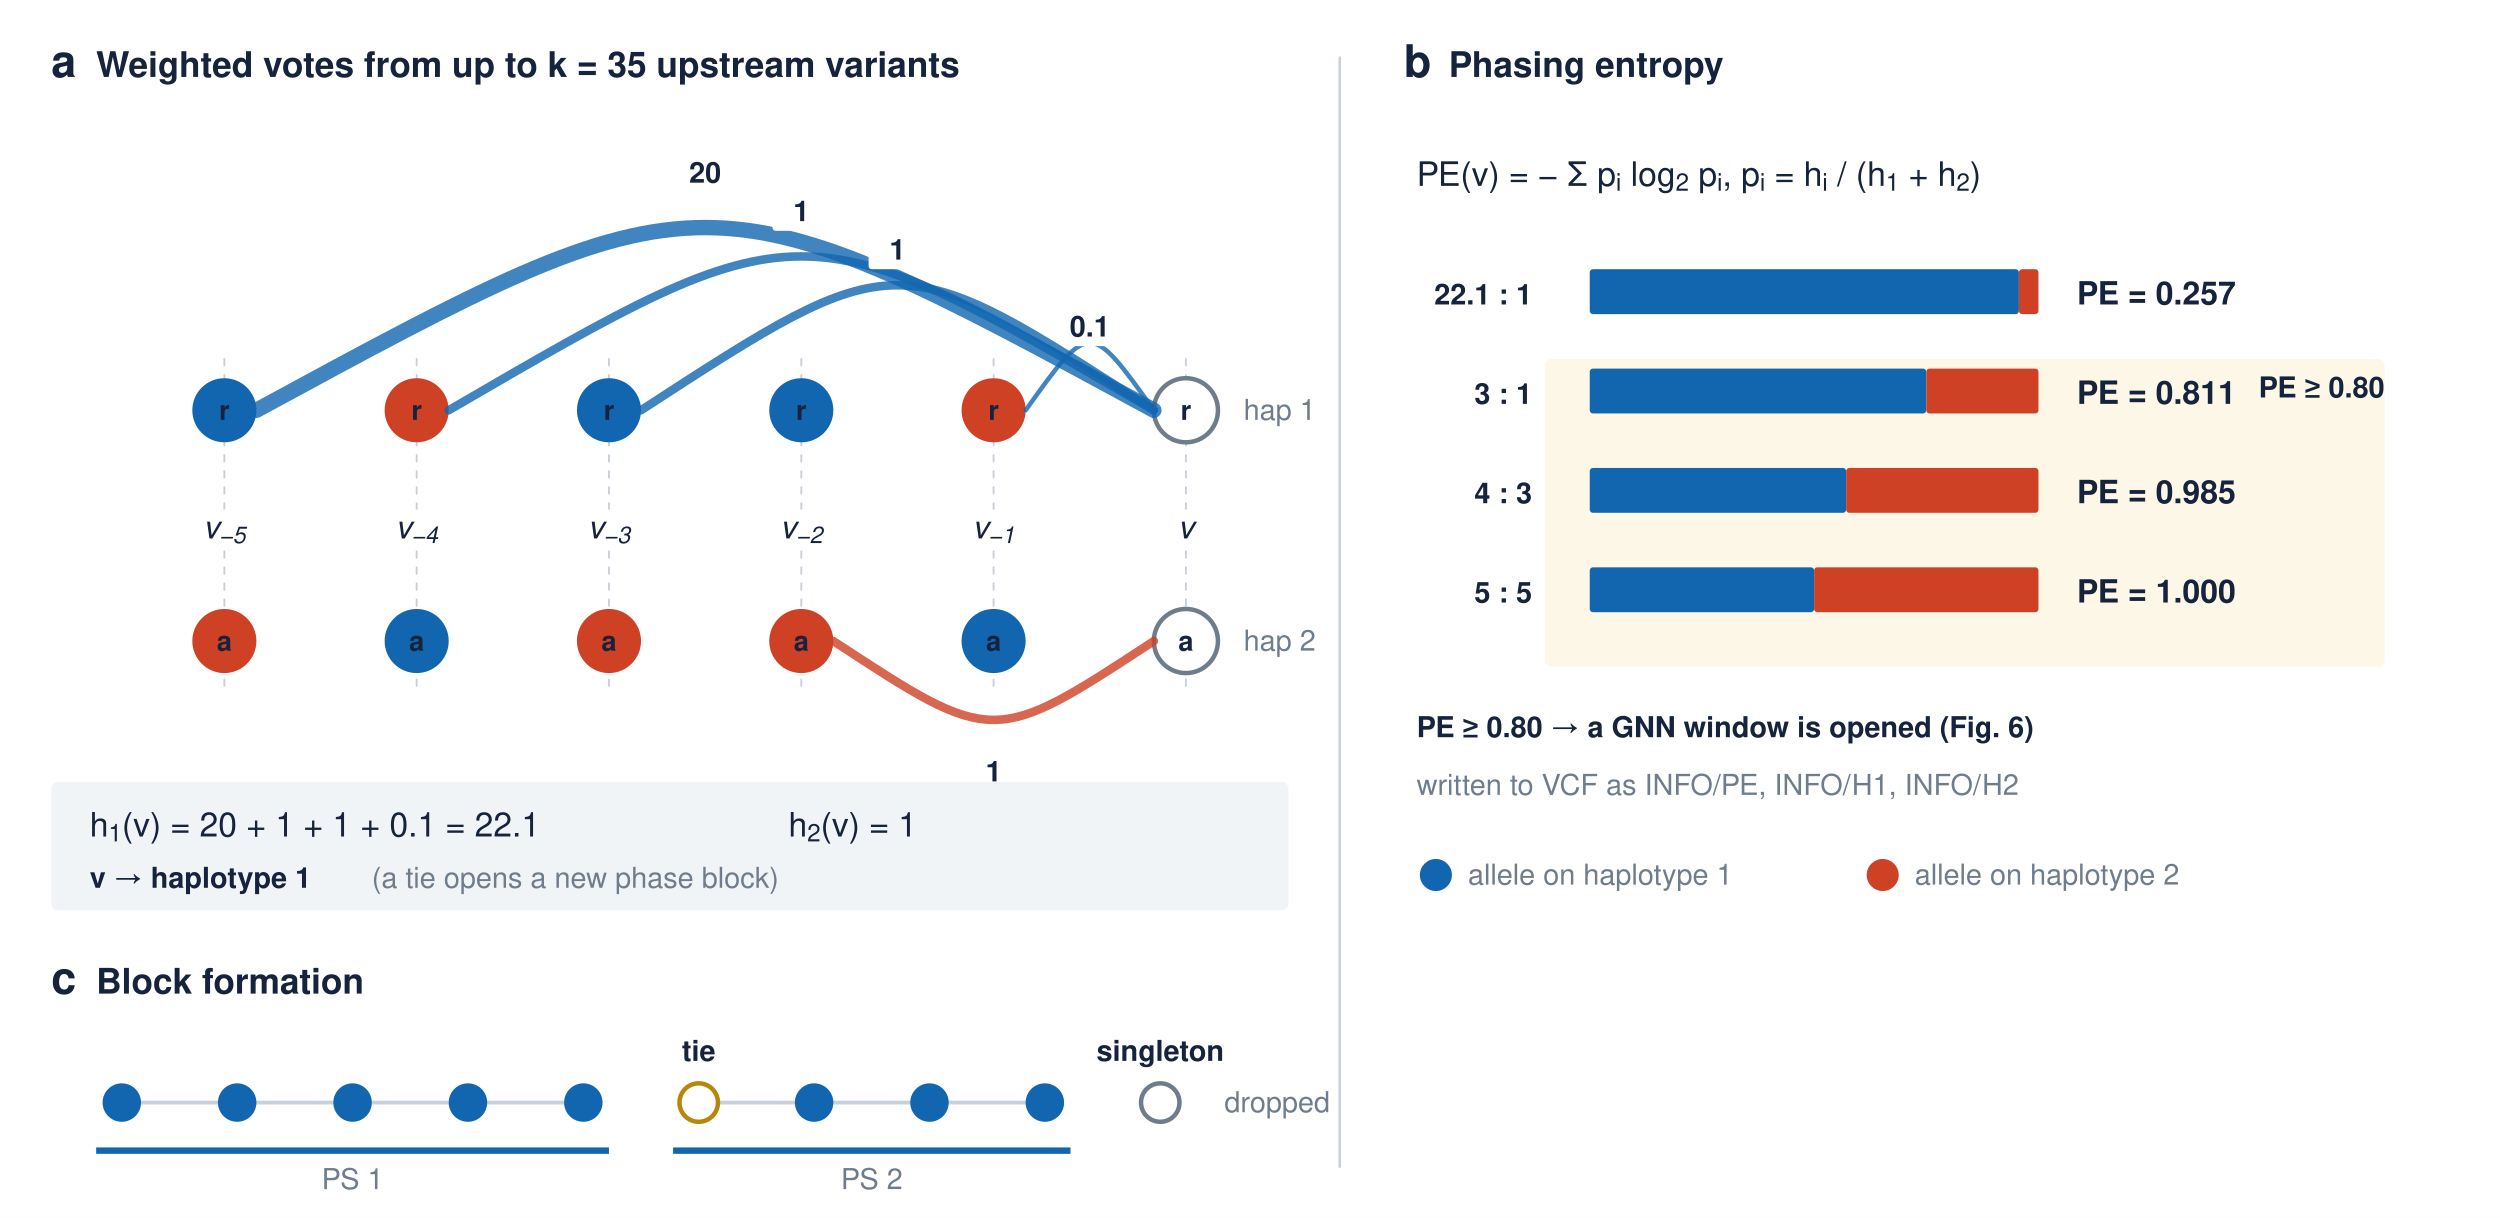
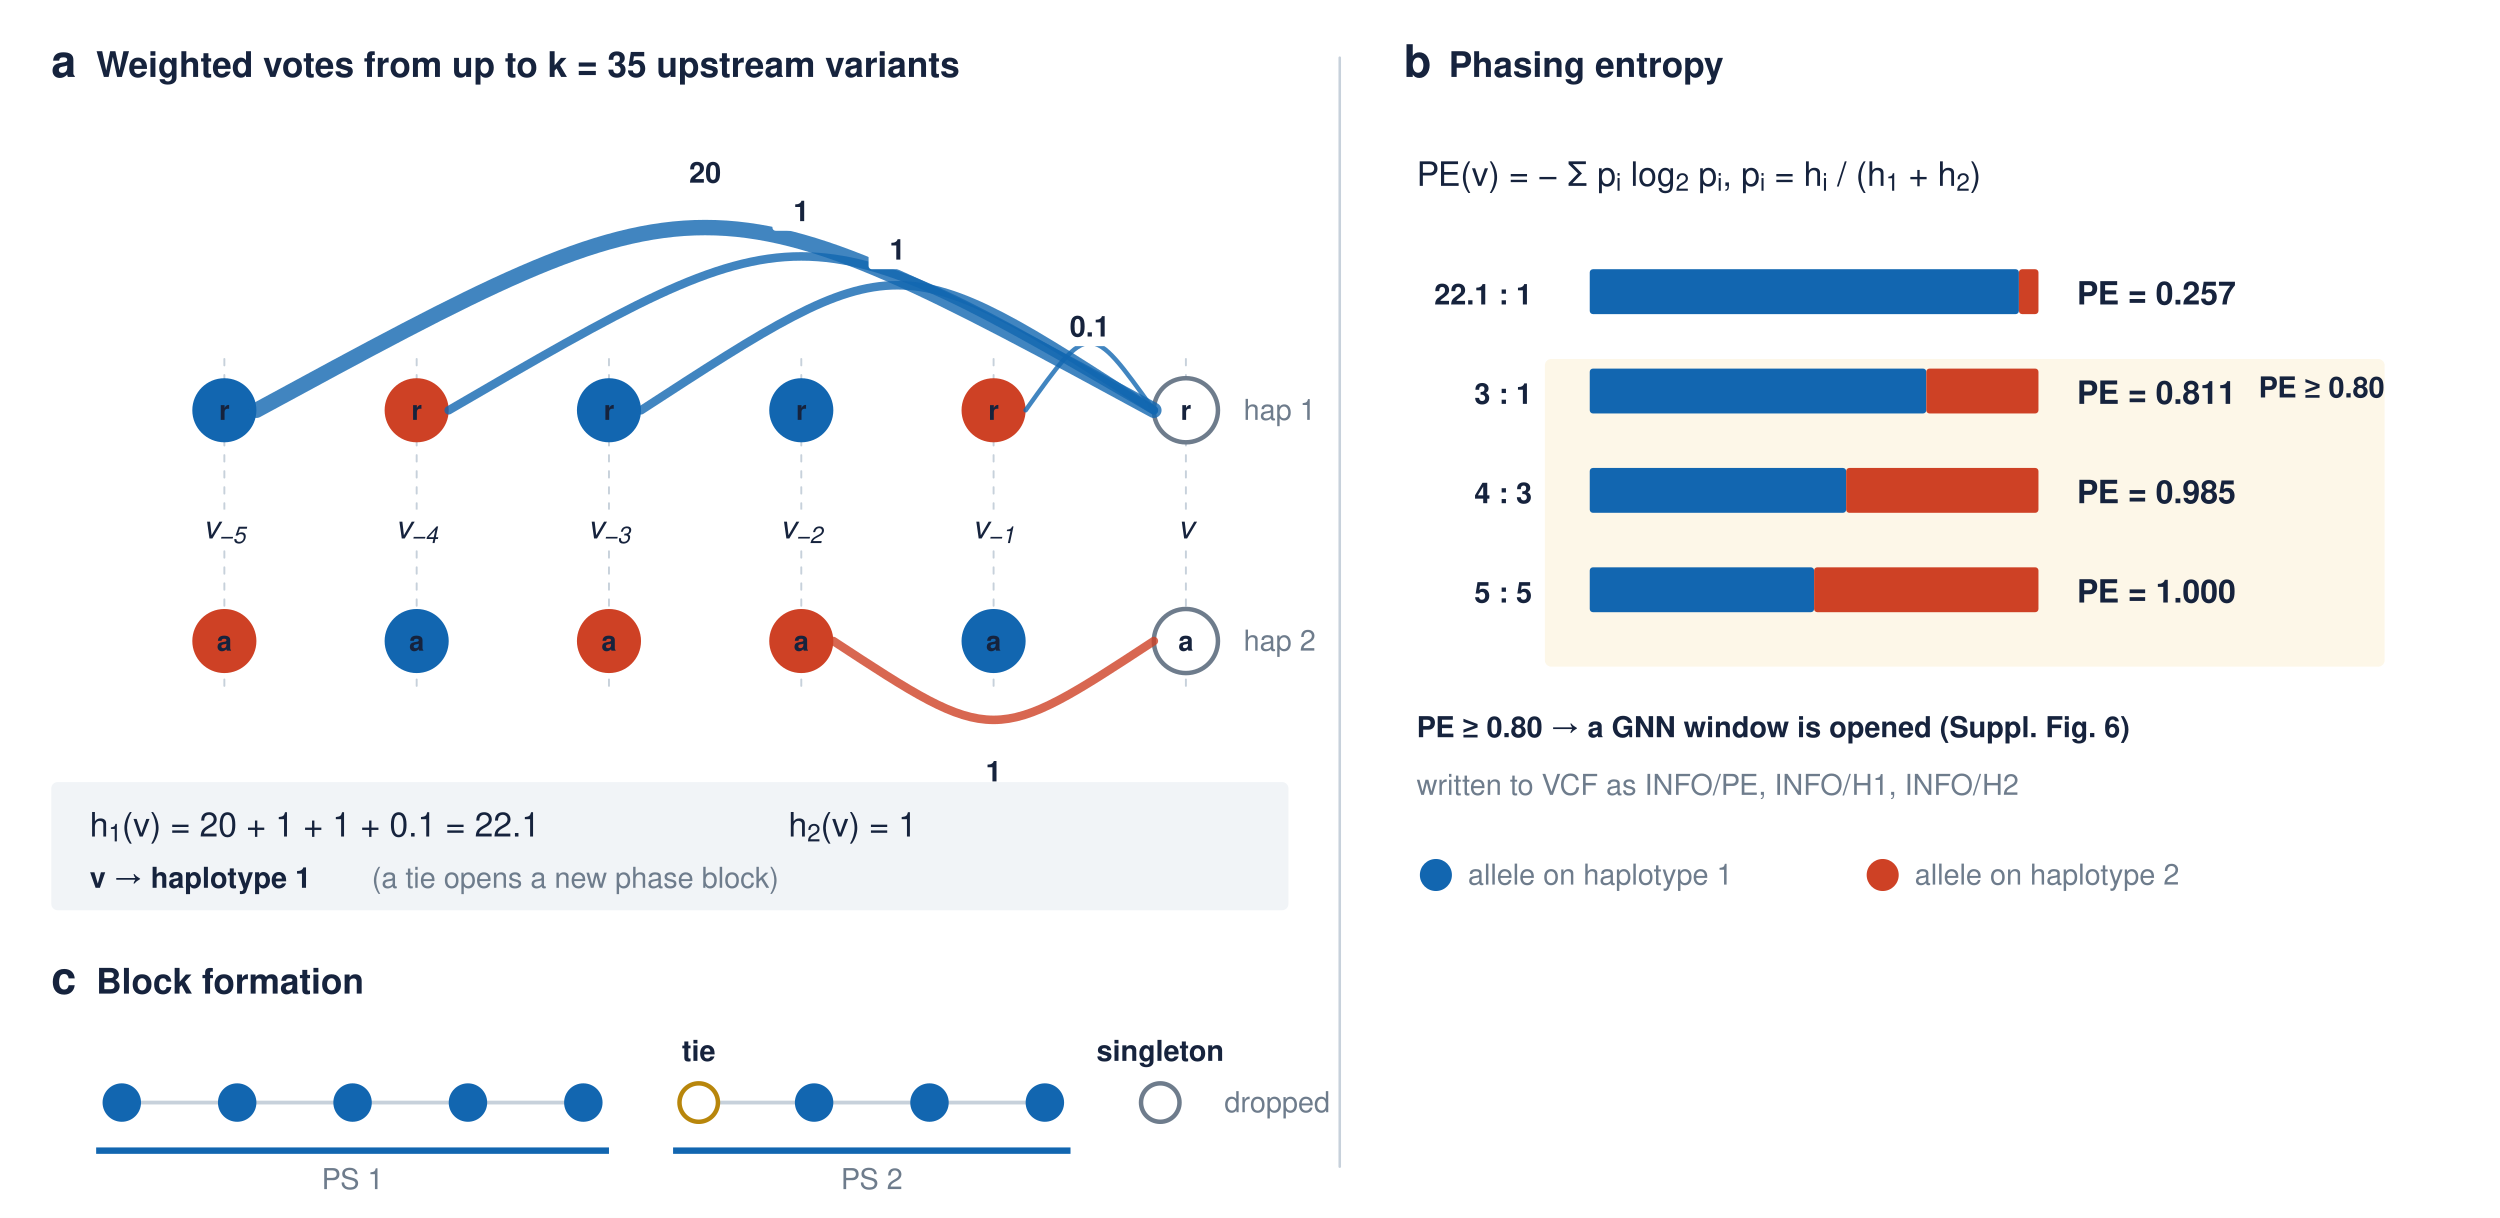
<svg xmlns="http://www.w3.org/2000/svg" width="780" height="380" viewBox="0 0 780 380">
  <style>
 text{font-family:"Helvetica Neue",Helvetica,Arial,"Liberation Sans",sans-serif;fill:#16233D}
 .pl{font-size:14px;font-weight:700}
 .h{font-size:11px;font-weight:600}
 .t{font-size:10px}
 .tb{font-size:10px;font-weight:600}
 .s{font-size:9px;fill:#6E7C8C}
 .sb{font-size:9px;font-weight:600}
 .n{font-size:8.5px;font-weight:700}
 .m{font-size:10px;font-style:italic}
 .mb{font-size:10px;font-style:italic;font-weight:600}
 .eq{font-size:10.5px}
 .code{font-family:"SF Mono",Menlo,Consolas,"Courier New",monospace;font-size:9px}
</style>
  <defs>
    <marker id="arr" viewBox="0 0 10 10" refX="9" refY="5" markerWidth="6" markerHeight="6" orient="auto-start-reverse">
      <path d="M0,0 L10,5 L0,10 z" fill="#6E7C8C" />
    </marker>
    <marker id="arrd" viewBox="0 0 10 10" refX="9" refY="5" markerWidth="6" markerHeight="6" orient="auto-start-reverse">
      <path d="M0,0 L10,5 L0,10 z" fill="#16233D" />
    </marker>
    <marker id="arra" viewBox="0 0 10 10" refX="9" refY="5" markerWidth="6" markerHeight="6" orient="auto-start-reverse">
      <path d="M0,0 L10,5 L0,10 z" fill="#B8860B" />
    </marker>
  </defs>
  <rect width="780" height="380" fill="#ffffff" />
  <line x1="418.0" y1="18.0" x2="418.0" y2="364.0" stroke="#C7D1DB" stroke-width="0.8" stroke-linecap="round" />
  <text x="16.0" y="24.0" class="pl" text-anchor="start">a</text>
  <text x="30.0" y="24.0" class="h" text-anchor="start">Weighted votes from up to k = 35 upstream variants</text>
  <line x1="70.0" y1="112.0" x2="70.0" y2="216.0" stroke="#C7D1DB" stroke-width="0.6" stroke-linecap="round" stroke-dasharray="2,3" />
  <circle cx="70.0" cy="128.0" r="10" fill="#1266B0" stroke="#1266B0" stroke-width="0" />
  <text x="70.0" y="131.0" class="n" text-anchor="middle" fill="#fff">r</text>
  <circle cx="70.0" cy="200.0" r="10" fill="#CE4125" stroke="#CE4125" stroke-width="0" />
  <text x="70.0" y="203.0" class="n" text-anchor="middle" fill="#fff">a</text>
  <line x1="130.0" y1="112.0" x2="130.0" y2="216.0" stroke="#C7D1DB" stroke-width="0.6" stroke-linecap="round" stroke-dasharray="2,3" />
  <circle cx="130.0" cy="128.0" r="10" fill="#CE4125" stroke="#CE4125" stroke-width="0" />
  <text x="130.0" y="131.0" class="n" text-anchor="middle" fill="#fff">r</text>
  <circle cx="130.0" cy="200.0" r="10" fill="#1266B0" stroke="#1266B0" stroke-width="0" />
  <text x="130.0" y="203.0" class="n" text-anchor="middle" fill="#fff">a</text>
  <line x1="190.0" y1="112.0" x2="190.0" y2="216.0" stroke="#C7D1DB" stroke-width="0.6" stroke-linecap="round" stroke-dasharray="2,3" />
  <circle cx="190.0" cy="128.0" r="10" fill="#1266B0" stroke="#1266B0" stroke-width="0" />
  <text x="190.0" y="131.0" class="n" text-anchor="middle" fill="#fff">r</text>
  <circle cx="190.0" cy="200.0" r="10" fill="#CE4125" stroke="#CE4125" stroke-width="0" />
  <text x="190.0" y="203.0" class="n" text-anchor="middle" fill="#fff">a</text>
  <line x1="250.0" y1="112.0" x2="250.0" y2="216.0" stroke="#C7D1DB" stroke-width="0.6" stroke-linecap="round" stroke-dasharray="2,3" />
  <circle cx="250.0" cy="128.0" r="10" fill="#1266B0" stroke="#1266B0" stroke-width="0" />
  <text x="250.0" y="131.0" class="n" text-anchor="middle" fill="#fff">r</text>
  <circle cx="250.0" cy="200.0" r="10" fill="#CE4125" stroke="#CE4125" stroke-width="0" />
  <text x="250.0" y="203.0" class="n" text-anchor="middle" fill="#fff">a</text>
  <line x1="310.0" y1="112.0" x2="310.0" y2="216.0" stroke="#C7D1DB" stroke-width="0.6" stroke-linecap="round" stroke-dasharray="2,3" />
  <circle cx="310.0" cy="128.0" r="10" fill="#CE4125" stroke="#CE4125" stroke-width="0" />
  <text x="310.0" y="131.0" class="n" text-anchor="middle" fill="#fff">r</text>
  <circle cx="310.0" cy="200.0" r="10" fill="#1266B0" stroke="#1266B0" stroke-width="0" />
  <text x="310.0" y="203.0" class="n" text-anchor="middle" fill="#fff">a</text>
  <line x1="370.0" y1="112.0" x2="370.0" y2="216.0" stroke="#C7D1DB" stroke-width="0.6" stroke-linecap="round" stroke-dasharray="2,3" />
  <circle cx="370.0" cy="128.0" r="10" fill="#fff" stroke="#6E7C8C" stroke-width="1.4" />
  <text x="370.0" y="131.0" class="n" text-anchor="middle" fill="#6E7C8C">r</text>
  <circle cx="370.0" cy="200.0" r="10" fill="#fff" stroke="#6E7C8C" stroke-width="1.4" />
  <text x="370.0" y="203.0" class="n" text-anchor="middle" fill="#6E7C8C">a</text>
  <path d="M80,128 C220.0,52.0 220.0,52.0 360,128" stroke="#1266B0" stroke-width="4.815" fill="none" stroke-linecap="round" stroke-linejoin="round" opacity="0.8" />
  <rect x="211.0" y="48.0" width="18.0" height="12.0" rx="1" fill="#ffffff" stroke="none" stroke-width="0.8" opacity="1" />
  <text x="220.0" y="57.0" class="sb" text-anchor="middle" fill="#1266B0">20</text>
  <path d="M140,128 C250.0,64.0 250.0,64.0 360,128" stroke="#1266B0" stroke-width="2.67" fill="none" stroke-linecap="round" stroke-linejoin="round" opacity="0.8" />
  <rect x="241.0" y="60.0" width="18.0" height="12.0" rx="1" fill="#ffffff" stroke="none" stroke-width="0.8" opacity="1" />
  <text x="250.0" y="69.0" class="sb" text-anchor="middle" fill="#1266B0">1</text>
  <path d="M200,128 C280.0,76.0 280.0,76.0 360,128" stroke="#1266B0" stroke-width="2.67" fill="none" stroke-linecap="round" stroke-linejoin="round" opacity="0.8" />
  <rect x="271.0" y="72.0" width="18.0" height="12.0" rx="1" fill="#ffffff" stroke="none" stroke-width="0.8" opacity="1" />
  <text x="280.0" y="81.0" class="sb" text-anchor="middle" fill="#1266B0">1</text>
  <path d="M320,128 C340.0,100.0 340.0,100.0 360,128" stroke="#1266B0" stroke-width="1.412" fill="none" stroke-linecap="round" stroke-linejoin="round" opacity="0.8" />
  <rect x="331.0" y="96.0" width="18.0" height="12.0" rx="1" fill="#ffffff" stroke="none" stroke-width="0.8" opacity="1" />
  <text x="340.0" y="105.0" class="sb" text-anchor="middle" fill="#1266B0">0.1</text>
  <path d="M260,200 C310.0,232.8 310.0,232.8 360,200" stroke="#CE4125" stroke-width="2.67" fill="none" stroke-linecap="round" stroke-linejoin="round" opacity="0.8" />
  <rect x="301.0" y="234.8" width="18.0" height="12.0" rx="1" fill="#ffffff" stroke="none" stroke-width="0.8" opacity="1" />
  <text x="310.0" y="243.8" class="sb" text-anchor="middle" fill="#CE4125">1</text>
  <rect x="59.0" y="159.0" width="22.0" height="12.0" rx="1" fill="#ffffff" stroke="none" stroke-width="0.8" opacity="1" />
  <text x="70.0" y="168.0" class="m" text-anchor="middle" fill="#16233D">v<tspan font-size="72%" baseline-shift="sub">−5</tspan>
  </text>
  <rect x="119.0" y="159.0" width="22.0" height="12.0" rx="1" fill="#ffffff" stroke="none" stroke-width="0.8" opacity="1" />
  <text x="130.0" y="168.0" class="m" text-anchor="middle" fill="#16233D">v<tspan font-size="72%" baseline-shift="sub">−4</tspan>
  </text>
  <rect x="179.0" y="159.0" width="22.0" height="12.0" rx="1" fill="#ffffff" stroke="none" stroke-width="0.8" opacity="1" />
  <text x="190.0" y="168.0" class="m" text-anchor="middle" fill="#16233D">v<tspan font-size="72%" baseline-shift="sub">−3</tspan>
  </text>
  <rect x="239.0" y="159.0" width="22.0" height="12.0" rx="1" fill="#ffffff" stroke="none" stroke-width="0.8" opacity="1" />
  <text x="250.0" y="168.0" class="m" text-anchor="middle" fill="#16233D">v<tspan font-size="72%" baseline-shift="sub">−2</tspan>
  </text>
  <rect x="299.0" y="159.0" width="22.0" height="12.0" rx="1" fill="#ffffff" stroke="none" stroke-width="0.8" opacity="1" />
  <text x="310.0" y="168.0" class="m" text-anchor="middle" fill="#16233D">v<tspan font-size="72%" baseline-shift="sub">−1</tspan>
  </text>
  <rect x="359.0" y="159.0" width="22.0" height="12.0" rx="1" fill="#ffffff" stroke="none" stroke-width="0.8" opacity="1" />
  <text x="370.0" y="168.0" class="m" text-anchor="middle" fill="#16233D">v</text>
  <text x="388.0" y="131.0" class="s" text-anchor="start" fill="#1266B0">hap 1</text>
  <text x="388.0" y="203.0" class="s" text-anchor="start" fill="#CE4125">hap 2</text>
  <rect x="16.0" y="244.0" width="386.0" height="40.0" rx="2" fill="#F1F4F7" stroke="none" stroke-width="0.8" opacity="1" />
  <text x="28.0" y="261.0" class="eq" text-anchor="start" fill="#1266B0">h<tspan font-size="72%" baseline-shift="sub">1</tspan>(v) = 20 + 1 + 1 + 0.1 = 22.1</text>
  <text x="246.0" y="261.0" class="eq" text-anchor="start" fill="#CE4125">h<tspan font-size="72%" baseline-shift="sub">2</tspan>(v) = 1</text>
  <text x="28.0" y="277.0" class="sb" text-anchor="start" fill="#16233D">v → haplotype 1</text>
  <text x="116.0" y="277.0" class="s" text-anchor="start">(a tie opens a new phase block)</text>
  <text x="16.0" y="310.0" class="pl" text-anchor="start">c</text>
  <text x="30.0" y="310.0" class="h" text-anchor="start">Block formation</text>
  <line x1="44.0" y1="344.0" x2="68.0" y2="344.0" stroke="#C7D1DB" stroke-width="1.2" stroke-linecap="round" />
  <line x1="80.0" y1="344.0" x2="104.0" y2="344.0" stroke="#C7D1DB" stroke-width="1.2" stroke-linecap="round" />
  <line x1="116.0" y1="344.0" x2="140.0" y2="344.0" stroke="#C7D1DB" stroke-width="1.2" stroke-linecap="round" />
  <line x1="152.0" y1="344.0" x2="176.0" y2="344.0" stroke="#C7D1DB" stroke-width="1.2" stroke-linecap="round" />
  <line x1="224.0" y1="344.0" x2="248.0" y2="344.0" stroke="#C7D1DB" stroke-width="1.2" stroke-linecap="round" />
  <line x1="260.0" y1="344.0" x2="284.0" y2="344.0" stroke="#C7D1DB" stroke-width="1.2" stroke-linecap="round" />
  <line x1="296.0" y1="344.0" x2="320.0" y2="344.0" stroke="#C7D1DB" stroke-width="1.2" stroke-linecap="round" />
  <circle cx="38.0" cy="344.0" r="6" fill="#1266B0" stroke="#1266B0" stroke-width="0" />
  <circle cx="74.0" cy="344.0" r="6" fill="#1266B0" stroke="#1266B0" stroke-width="0" />
  <circle cx="110.0" cy="344.0" r="6" fill="#1266B0" stroke="#1266B0" stroke-width="0" />
  <circle cx="146.0" cy="344.0" r="6" fill="#1266B0" stroke="#1266B0" stroke-width="0" />
  <circle cx="182.0" cy="344.0" r="6" fill="#1266B0" stroke="#1266B0" stroke-width="0" />
  <circle cx="218.0" cy="344.0" r="6" fill="#fff" stroke="#B8860B" stroke-width="1.4" />
  <circle cx="254.0" cy="344.0" r="6" fill="#1266B0" stroke="#1266B0" stroke-width="0" />
  <circle cx="290.0" cy="344.0" r="6" fill="#1266B0" stroke="#1266B0" stroke-width="0" />
  <circle cx="326.0" cy="344.0" r="6" fill="#1266B0" stroke="#1266B0" stroke-width="0" />
  <circle cx="362.0" cy="344.0" r="6" fill="#fff" stroke="#6E7C8C" stroke-width="1.4" />
  <line x1="30.0" y1="359.0" x2="190.0" y2="359.0" stroke="#1266B0" stroke-width="2" stroke-linecap="butt" />
  <line x1="210.0" y1="359.0" x2="334.0" y2="359.0" stroke="#1266B0" stroke-width="2" stroke-linecap="butt" />
  <text x="110.0" y="371.0" class="s" text-anchor="middle">PS 1</text>
  <text x="272.0" y="371.0" class="s" text-anchor="middle">PS 2</text>
  <text x="218.0" y="331.0" class="sb" text-anchor="middle" fill="#B8860B">tie</text>
  <text x="362.0" y="331.0" class="sb" text-anchor="middle" fill="#6E7C8C">singleton</text>
  <text x="382.0" y="347.0" class="s" text-anchor="start" fill="#6E7C8C">dropped</text>
  <text x="438.0" y="24.0" class="pl" text-anchor="start">b</text>
  <text x="452.0" y="24.0" class="h" text-anchor="start">Phasing entropy</text>
  <text x="442.0" y="58.0" class="eq" text-anchor="start" fill="#16233D">PE(v) = − Σ p<tspan font-size="72%" baseline-shift="sub">i</tspan> log<tspan font-size="72%" baseline-shift="sub">2</tspan> p<tspan font-size="72%" baseline-shift="sub">i</tspan>,    p<tspan font-size="72%" baseline-shift="sub">i</tspan> = h<tspan font-size="72%" baseline-shift="sub">i</tspan> / (h<tspan font-size="72%" baseline-shift="sub">1</tspan> + h<tspan font-size="72%" baseline-shift="sub">2</tspan>)</text>
  <rect x="482.0" y="112.0" width="262.0" height="96.0" rx="2" fill="#FBF0D5" stroke="none" stroke-width="0.8" opacity="0.55" />
  <text x="744.0" y="124.0" class="sb" text-anchor="end" fill="#B8860B">PE ≥ 0.80</text>
  <text x="478.0" y="95.0" class="sb" text-anchor="end" fill="#16233D">22.1 : 1</text>
  <rect x="496.0" y="84.0" width="133.9" height="14.0" rx="1" fill="#1266B0" stroke="none" stroke-width="0.8" opacity="1" />
  <rect x="629.9" y="84.0" width="6.1" height="14.0" rx="1" fill="#CE4125" stroke="none" stroke-width="0.8" opacity="1" />
  <text x="648.0" y="95.0" class="tb" text-anchor="start" fill="#16233D">PE = 0.257</text>
  <text x="478.0" y="126.0" class="sb" text-anchor="end" fill="#16233D">3 : 1</text>
  <rect x="496.0" y="115.0" width="105.0" height="14.0" rx="1" fill="#1266B0" stroke="none" stroke-width="0.8" opacity="1" />
  <rect x="601.0" y="115.0" width="35.0" height="14.0" rx="1" fill="#CE4125" stroke="none" stroke-width="0.8" opacity="1" />
  <text x="648.0" y="126.0" class="tb" text-anchor="start" fill="#B8860B">PE = 0.811</text>
  <text x="478.0" y="157.0" class="sb" text-anchor="end" fill="#16233D">4 : 3</text>
  <rect x="496.0" y="146.0" width="80.0" height="14.0" rx="1" fill="#1266B0" stroke="none" stroke-width="0.8" opacity="1" />
  <rect x="576.0" y="146.0" width="60.0" height="14.0" rx="1" fill="#CE4125" stroke="none" stroke-width="0.8" opacity="1" />
  <text x="648.0" y="157.0" class="tb" text-anchor="start" fill="#B8860B">PE = 0.985</text>
  <text x="478.0" y="188.0" class="sb" text-anchor="end" fill="#16233D">5 : 5</text>
  <rect x="496.0" y="177.0" width="70.0" height="14.0" rx="1" fill="#1266B0" stroke="none" stroke-width="0.8" opacity="1" />
  <rect x="566.0" y="177.0" width="70.0" height="14.0" rx="1" fill="#CE4125" stroke="none" stroke-width="0.8" opacity="1" />
  <text x="648.0" y="188.0" class="tb" text-anchor="start" fill="#B8860B">PE = 1.000</text>
-   <text x="442.0" y="230.0" class="sb" text-anchor="start" fill="#B8860B">PE ≥ 0.80 → a GNN window is opened (Fig. 6)</text>
+   <text x="442.0" y="230.0" class="sb" text-anchor="start" fill="#B8860B">PE ≥ 0.80 → a GNN window is opened (Suppl. Fig. 6)</text>
  <text x="442.0" y="248.0" class="s" text-anchor="start">written to VCF as INFO/PE, INFO/H1, INFO/H2</text>
  <circle cx="448.0" cy="273.0" r="5" fill="#1266B0" stroke="#1266B0" stroke-width="0" />
  <text x="458.0" y="276.0" class="s" text-anchor="start">allele on haplotype 1</text>
  <circle cx="587.4" cy="273.0" r="5" fill="#CE4125" stroke="#CE4125" stroke-width="0" />
  <text x="597.4" y="276.0" class="s" text-anchor="start">allele on haplotype 2</text>
</svg>
